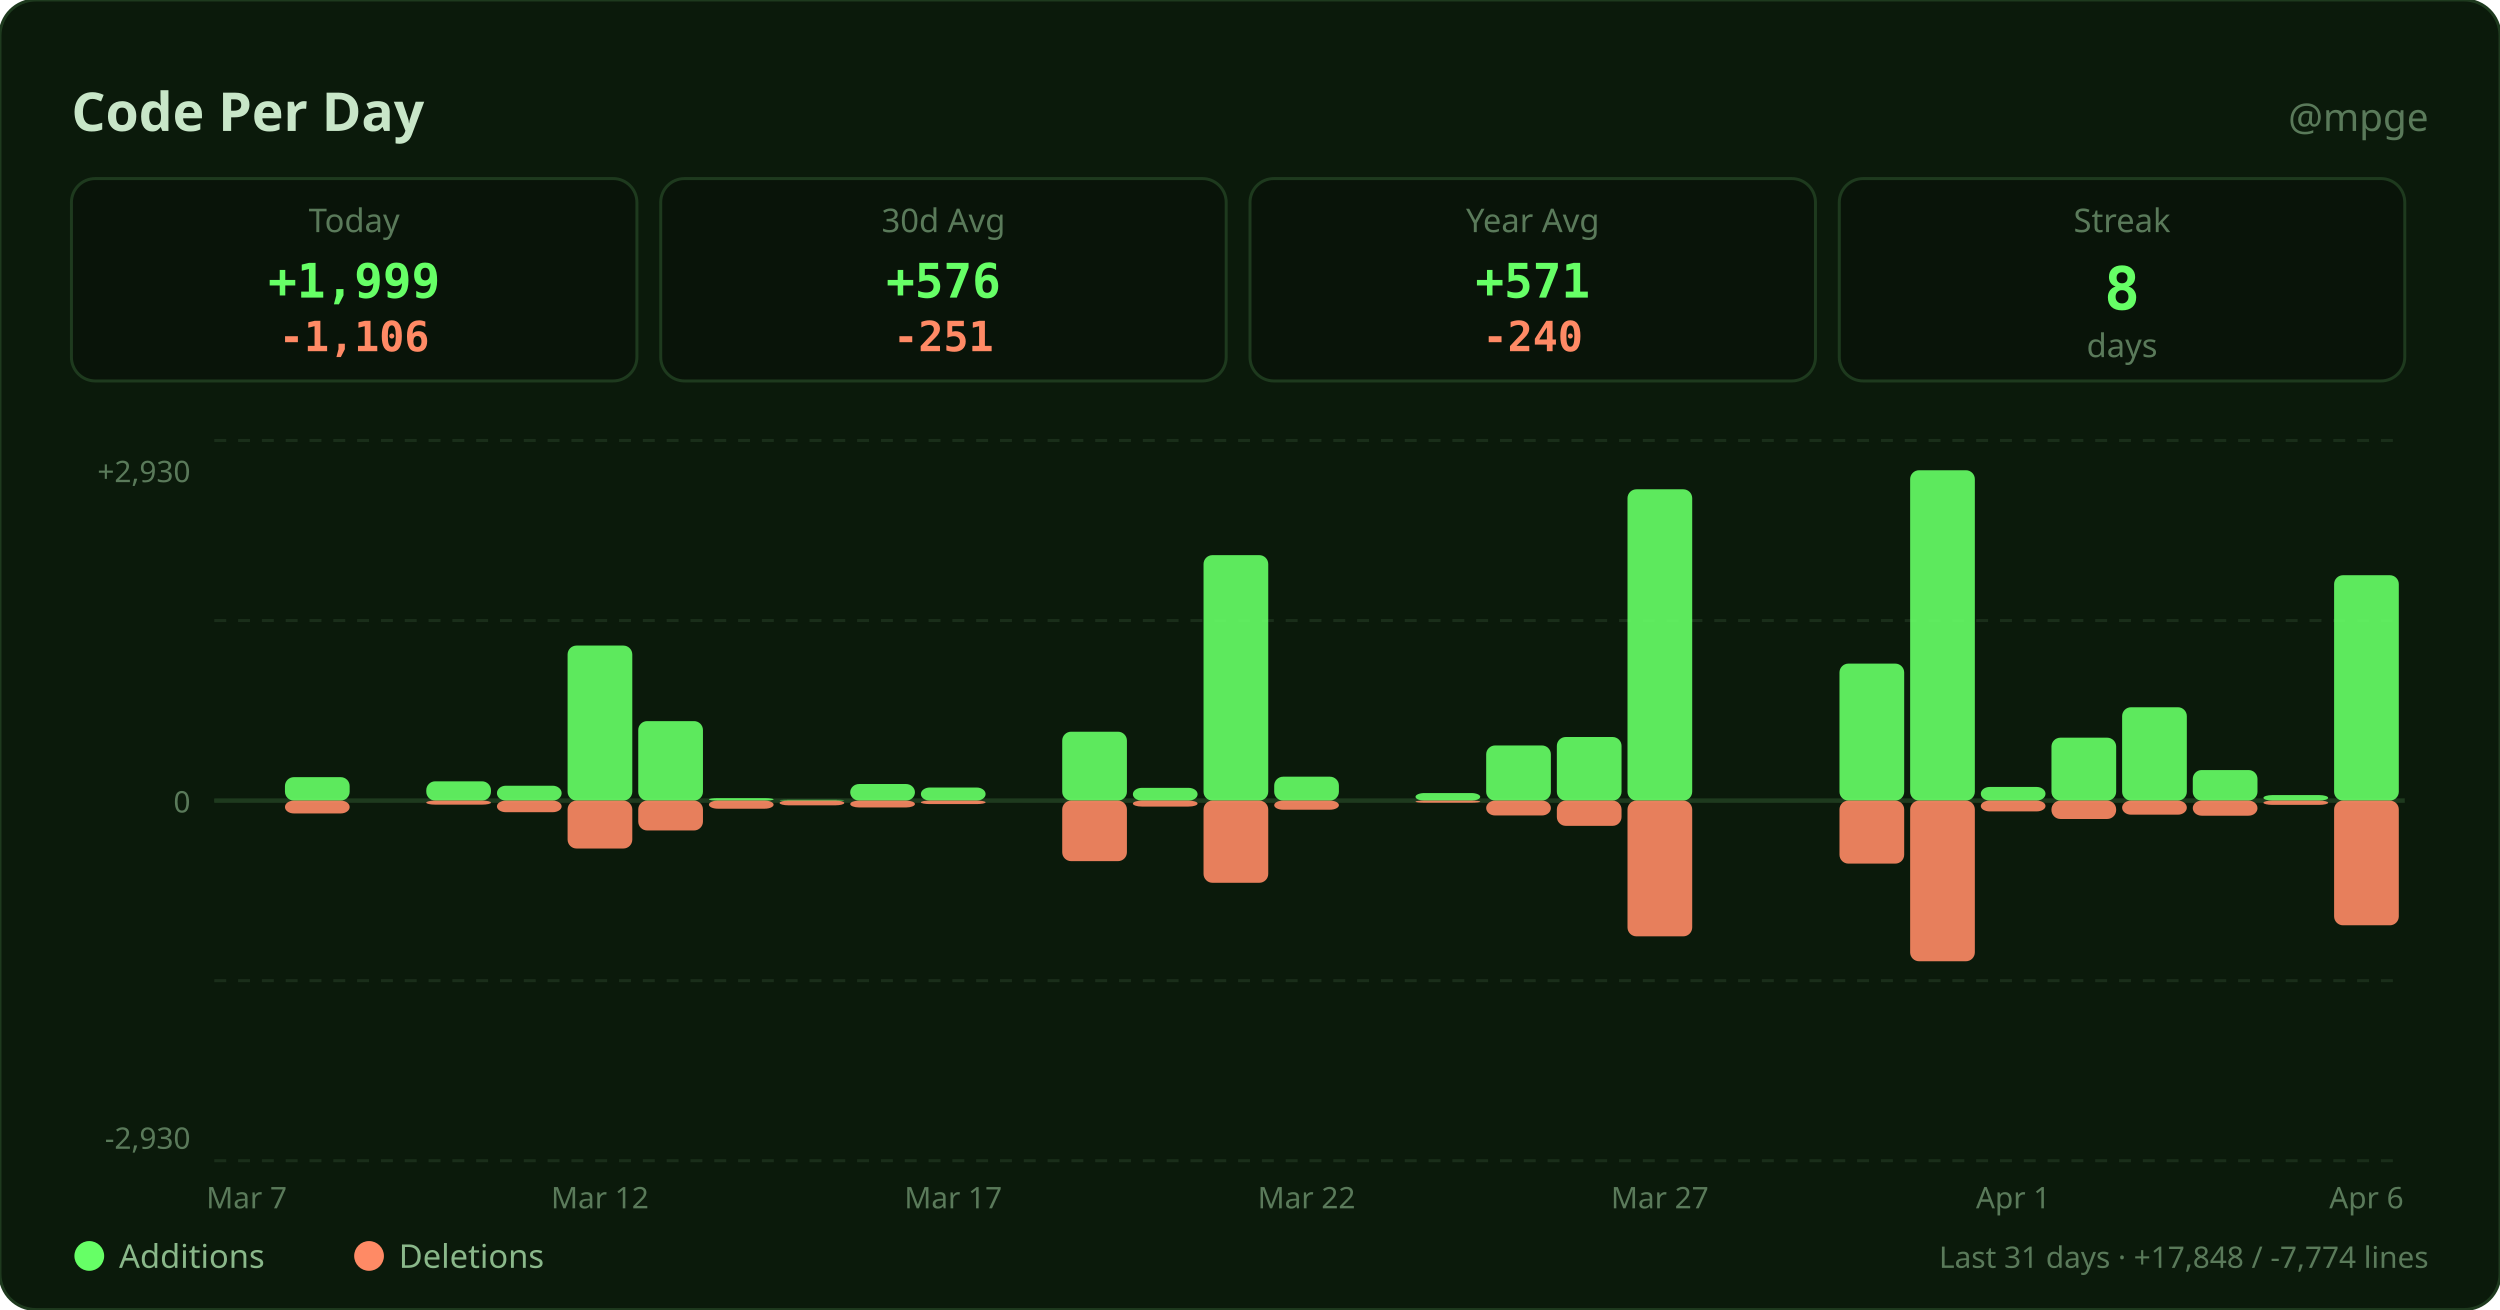
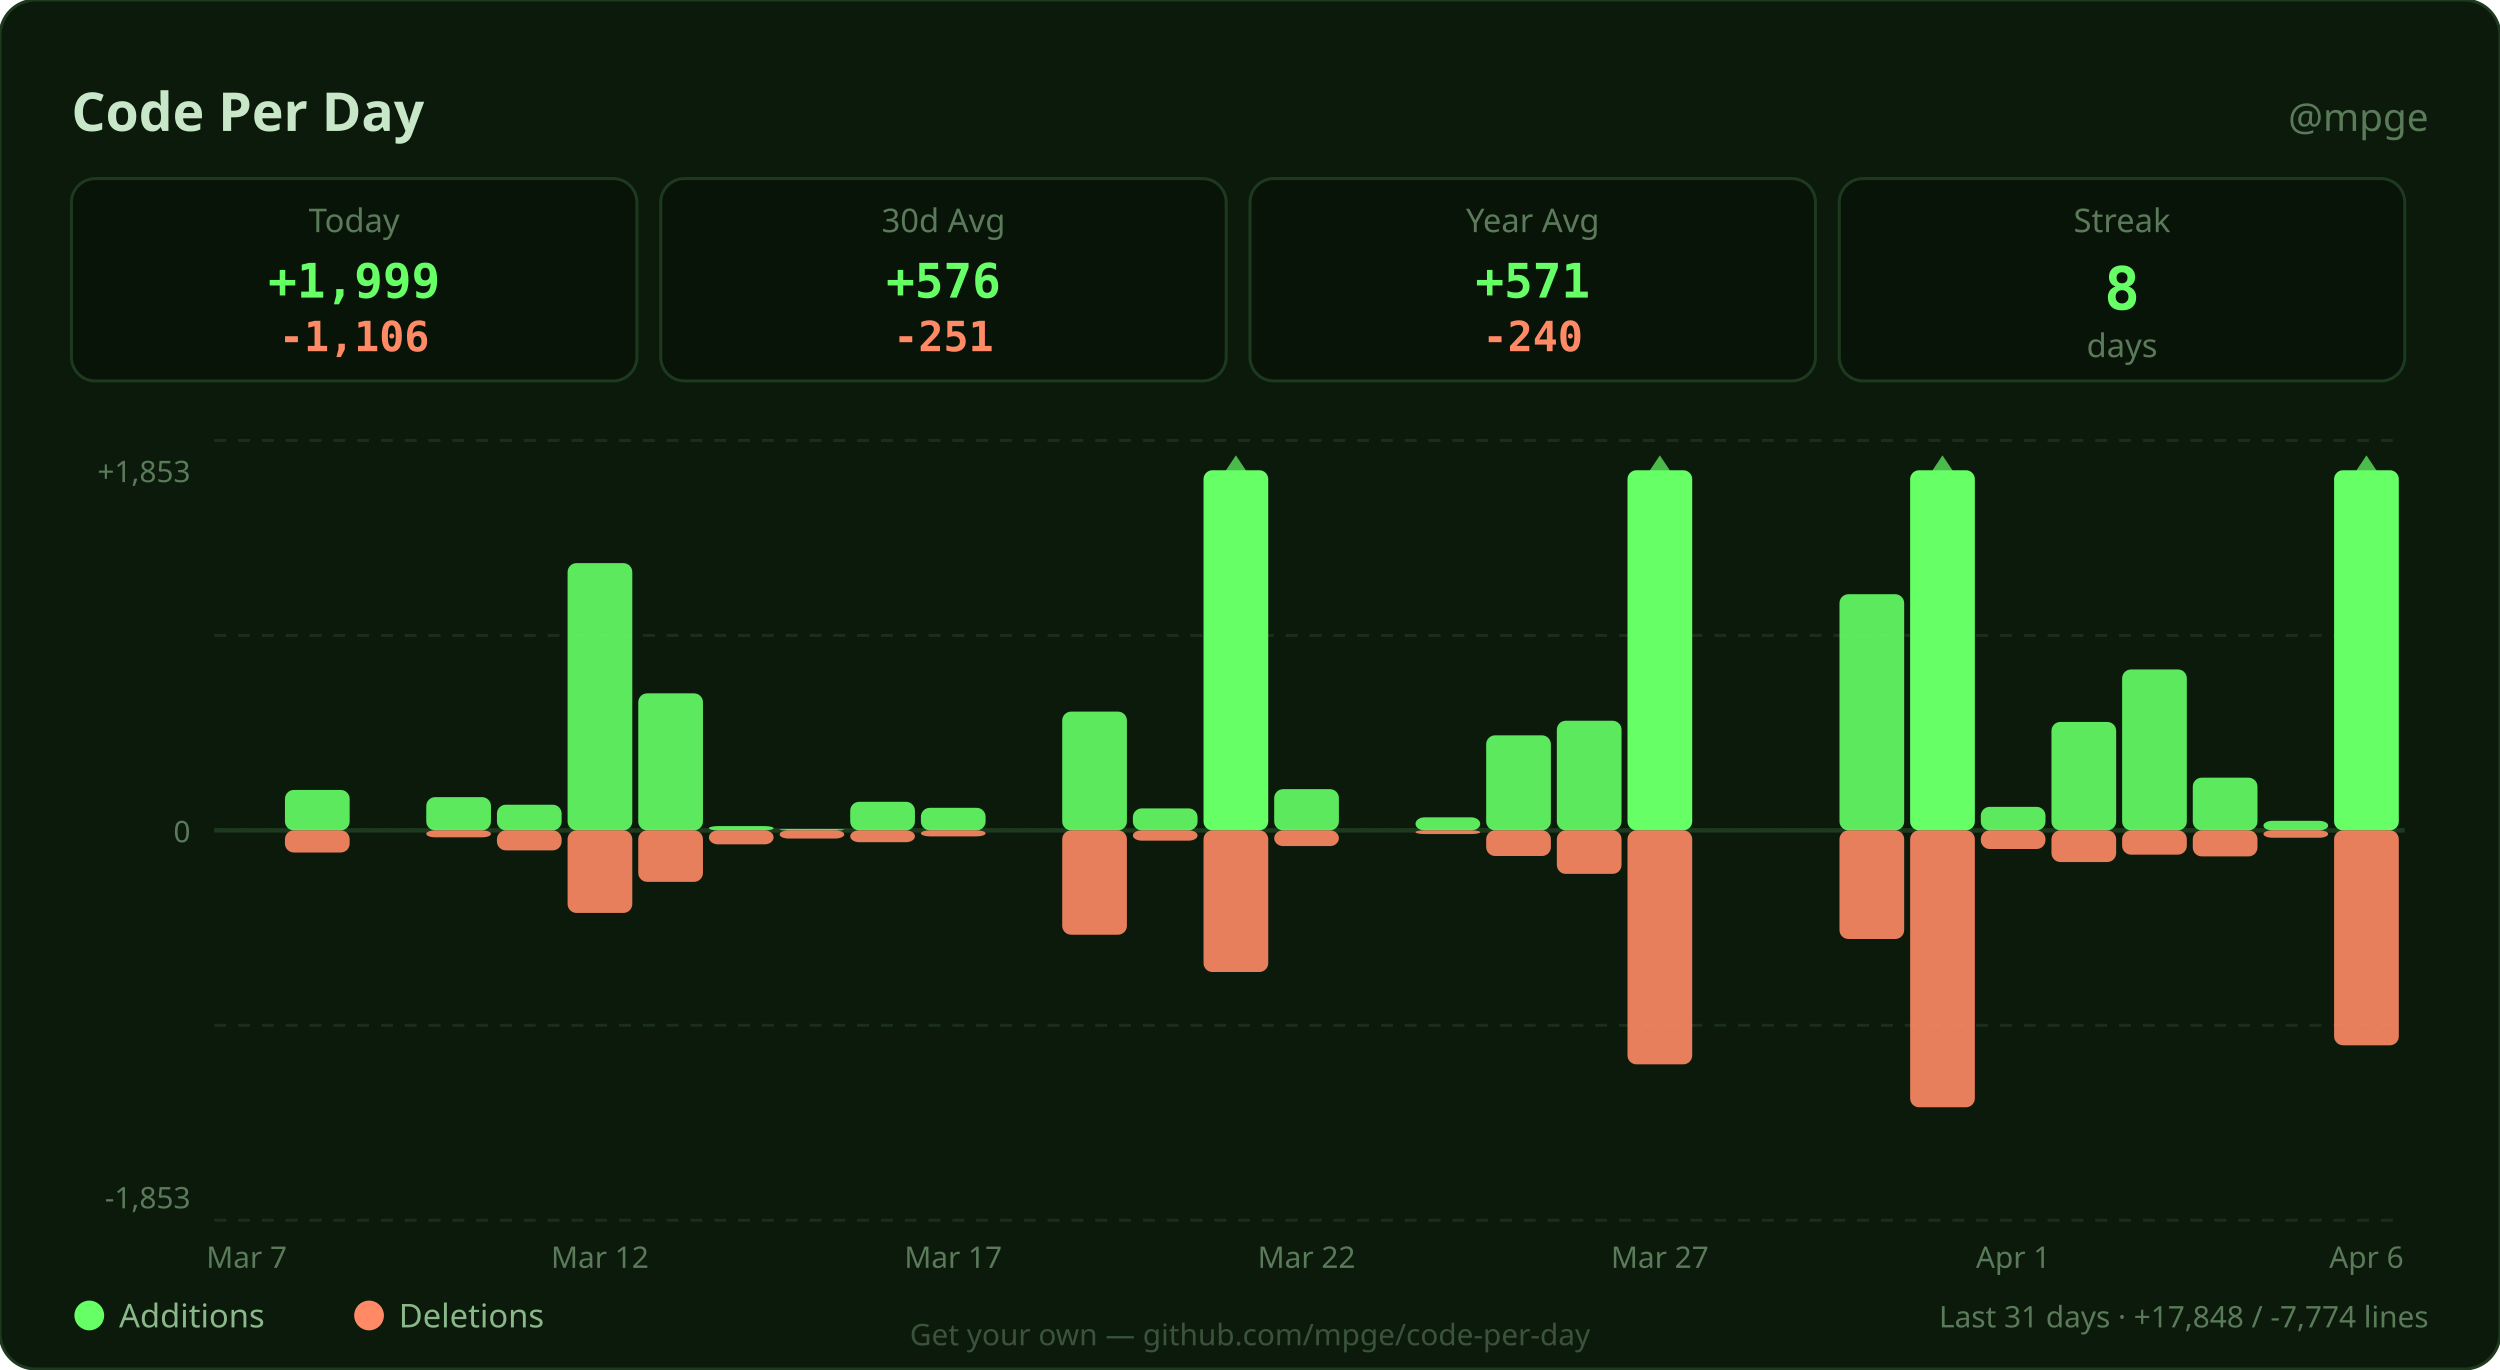
- <svg xmlns="http://www.w3.org/2000/svg" width="840" height="440" viewBox="0 0 840 440">
+ <svg xmlns="http://www.w3.org/2000/svg" width="840" height="460" viewBox="0 0 840 460">
  <style>
      @keyframes fadeInUp {
        from { opacity: 0; transform: translateY(12px); }
        to   { opacity: 1; transform: translateY(0); }
      }
      @keyframes growBar {
        from { transform: scaleY(0); }
        to   { transform: scaleY(1); }
      }
      .cpd-header  { animation: fadeInUp 0.5s ease both; }
      .cpd-stats   { animation: fadeInUp 0.5s ease 0.15s both; }
      .cpd-chart   { animation: fadeInUp 0.5s ease 0.3s both; }
      .cpd-legend  { animation: fadeInUp 0.5s ease 0.45s both; }
    </style>
-   <rect width="840" height="440" rx="12" fill="#0b1a0b" stroke="#1e3a1e" stroke-width="1" />
+   <rect width="840" height="460" rx="12" fill="#0b1a0b" stroke="#1e3a1e" stroke-width="1" />
  <g class="cpd-header">
-     <text x="24" y="44" fill="#c8e6c8" font-size="18" font-family="'Segoe UI', sans-serif" font-weight="700">Code Per Day</text>
+     <a href="https://github.com/mpge/code-per-day" target="_blank">
+       <text x="24" y="44" fill="#c8e6c8" font-size="18" font-family="'Segoe UI', sans-serif" font-weight="700">Code Per Day</text>
+     </a>
    <text x="816" y="44" fill="#5a7a5a" font-size="13" font-family="'Segoe UI', sans-serif" text-anchor="end" font-weight="500">@mpge</text>
  </g>
  <g class="cpd-stats">
    <rect x="24" y="60" width="190" height="68" rx="8" fill="#091409" stroke="#1e3a1e" stroke-width="1" />
    <text x="119" y="78" fill="#5a7a5a" font-size="11" font-family="'Segoe UI', sans-serif" text-anchor="middle" font-weight="500">Today</text>
    <text x="119" y="100" fill="#66ff66" font-size="16" font-family="'Segoe UI Mono', 'Cascadia Code', monospace" text-anchor="middle" font-weight="700">+1,999</text>
    <text x="119" y="118" fill="#ff8a65" font-size="14" font-family="'Segoe UI Mono', 'Cascadia Code', monospace" text-anchor="middle" font-weight="600">-1,106</text>
    <rect x="222" y="60" width="190" height="68" rx="8" fill="#091409" stroke="#1e3a1e" stroke-width="1" />
    <text x="317" y="78" fill="#5a7a5a" font-size="11" font-family="'Segoe UI', sans-serif" text-anchor="middle" font-weight="500">30d Avg</text>
    <text x="317" y="100" fill="#66ff66" font-size="16" font-family="'Segoe UI Mono', 'Cascadia Code', monospace" text-anchor="middle" font-weight="700">+576</text>
    <text x="317" y="118" fill="#ff8a65" font-size="14" font-family="'Segoe UI Mono', 'Cascadia Code', monospace" text-anchor="middle" font-weight="600">-251</text>
    <rect x="420" y="60" width="190" height="68" rx="8" fill="#091409" stroke="#1e3a1e" stroke-width="1" />
    <text x="515" y="78" fill="#5a7a5a" font-size="11" font-family="'Segoe UI', sans-serif" text-anchor="middle" font-weight="500">Year Avg</text>
    <text x="515" y="100" fill="#66ff66" font-size="16" font-family="'Segoe UI Mono', 'Cascadia Code', monospace" text-anchor="middle" font-weight="700">+571</text>
    <text x="515" y="118" fill="#ff8a65" font-size="14" font-family="'Segoe UI Mono', 'Cascadia Code', monospace" text-anchor="middle" font-weight="600">-240</text>
    <rect x="618" y="60" width="190" height="68" rx="8" fill="#091409" stroke="#1e3a1e" stroke-width="1" />
    <text x="713" y="78" fill="#5a7a5a" font-size="11" font-family="'Segoe UI', sans-serif" text-anchor="middle" font-weight="500">Streak</text>
    <text x="713" y="104" fill="#66ff66" font-size="20" font-family="'Segoe UI Mono', 'Cascadia Code', monospace" text-anchor="middle" font-weight="700">8</text>
    <text x="713" y="120" fill="#5a7a5a" font-size="11" font-family="'Segoe UI', sans-serif" text-anchor="middle">days</text>
  </g>
  <g class="cpd-chart">
    <line x1="72" y1="148" x2="808" y2="148" stroke="#1a2e1a" stroke-width="1" stroke-dasharray="4,4" />
-     <line x1="72" y1="208.5" x2="808" y2="208.5" stroke="#1a2e1a" stroke-width="1" stroke-dasharray="4,4" />
-     <line x1="72" y1="269" x2="808" y2="269" stroke="#1a2e1a" stroke-width="1" stroke-dasharray="4,4" />
-     <line x1="72" y1="329.5" x2="808" y2="329.5" stroke="#1a2e1a" stroke-width="1" stroke-dasharray="4,4" />
-     <line x1="72" y1="390" x2="808" y2="390" stroke="#1a2e1a" stroke-width="1" stroke-dasharray="4,4" />
-     <line x1="72" y1="269" x2="808" y2="269" stroke="#1e3a1e" stroke-width="1.5" />
-     <text x="64" y="162" fill="#5a7a5a" font-size="10" font-family="'Segoe UI', sans-serif" text-anchor="end">+2,930</text>
-     <text x="64" y="386" fill="#5a7a5a" font-size="10" font-family="'Segoe UI', sans-serif" text-anchor="end">-2,930</text>
-     <text x="64" y="273" fill="#5a7a5a" font-size="10" font-family="'Segoe UI', sans-serif" text-anchor="end">0</text>
-     <rect x="95.742" y="261.12" width="21.742" height="7.88" fill="#66ff66" rx="3" opacity="0.9" />
-     <rect x="95.742" y="269" width="21.742" height="4.319" fill="#ff8a65" rx="3" opacity="0.9" />
-     <rect x="143.226" y="262.522" width="21.742" height="6.478" fill="#66ff66" rx="3" opacity="0.9" />
-     <rect x="143.226" y="269" width="21.742" height="1.364" fill="#ff8a65" rx="3" opacity="0.9" />
-     <rect x="166.968" y="263.999" width="21.742" height="5.001" fill="#66ff66" rx="3" opacity="0.9" />
-     <rect x="166.968" y="269" width="21.742" height="3.902" fill="#ff8a65" rx="3" opacity="0.9" />
-     <rect x="190.71" y="216.91" width="21.742" height="52.09" fill="#66ff66" rx="3" opacity="0.9" />
-     <rect x="190.71" y="269" width="21.742" height="16.101" fill="#ff8a65" rx="3" opacity="0.9" />
-     <rect x="214.452" y="242.292" width="21.742" height="26.708" fill="#66ff66" rx="3" opacity="0.9" />
-     <rect x="214.452" y="269" width="21.742" height="10.039" fill="#ff8a65" rx="3" opacity="0.9" />
-     <rect x="238.194" y="268.167" width="21.742" height="0.833" fill="#66ff66" rx="3" opacity="0.9" />
-     <rect x="238.194" y="269" width="21.742" height="2.728" fill="#ff8a65" rx="3" opacity="0.9" />
-     <rect x="261.935" y="268.735" width="21.742" height="0.265" fill="#66ff66" rx="3" opacity="0.9" />
-     <rect x="261.935" y="269" width="21.742" height="1.591" fill="#ff8a65" rx="3" opacity="0.9" />
-     <rect x="285.677" y="263.431" width="21.742" height="5.569" fill="#66ff66" rx="3" opacity="0.9" />
-     <rect x="285.677" y="269" width="21.742" height="2.311" fill="#ff8a65" rx="3" opacity="0.9" />
-     <rect x="309.419" y="264.605" width="21.742" height="4.395" fill="#66ff66" rx="3" opacity="0.9" />
-     <rect x="309.419" y="269" width="21.742" height="1.174" fill="#ff8a65" rx="3" opacity="0.9" />
-     <rect x="356.903" y="245.853" width="21.742" height="23.147" fill="#66ff66" rx="3" opacity="0.9" />
-     <rect x="356.903" y="269" width="21.742" height="20.344" fill="#ff8a65" rx="3" opacity="0.9" />
-     <rect x="380.645" y="264.719" width="21.742" height="4.281" fill="#66ff66" rx="3" opacity="0.9" />
-     <rect x="380.645" y="269" width="21.742" height="2.008" fill="#ff8a65" rx="3" opacity="0.9" />
-     <rect x="404.387" y="186.527" width="21.742" height="82.473" fill="#66ff66" rx="3" opacity="0.9" />
-     <rect x="404.387" y="269" width="21.742" height="27.617" fill="#ff8a65" rx="3" opacity="0.9" />
-     <rect x="428.129" y="260.969" width="21.742" height="8.031" fill="#66ff66" rx="3" opacity="0.9" />
-     <rect x="428.129" y="269" width="21.742" height="3.069" fill="#ff8a65" rx="3" opacity="0.9" />
-     <rect x="475.613" y="266.462" width="21.742" height="2.538" fill="#66ff66" rx="3" opacity="0.9" />
-     <rect x="475.613" y="269" width="21.742" height="0.72" fill="#ff8a65" rx="3" opacity="0.9" />
-     <rect x="499.355" y="250.475" width="21.742" height="18.525" fill="#66ff66" rx="3" opacity="0.9" />
-     <rect x="499.355" y="269" width="21.742" height="5.001" fill="#ff8a65" rx="3" opacity="0.9" />
-     <rect x="523.097" y="247.633" width="21.742" height="21.367" fill="#66ff66" rx="3" opacity="0.9" />
-     <rect x="523.097" y="269" width="21.742" height="8.486" fill="#ff8a65" rx="3" opacity="0.9" />
-     <rect x="546.839" y="164.402" width="21.742" height="104.598" fill="#66ff66" rx="3" opacity="0.9" />
-     <rect x="546.839" y="269" width="21.742" height="45.612" fill="#ff8a65" rx="3" opacity="0.9" />
-     <rect x="618.065" y="222.971" width="21.742" height="46.029" fill="#66ff66" rx="3" opacity="0.9" />
-     <rect x="618.065" y="269" width="21.742" height="21.177" fill="#ff8a65" rx="3" opacity="0.9" />
-     <rect x="641.806" y="158" width="21.742" height="111" fill="#66ff66" rx="3" opacity="0.9" />
-     <rect x="641.806" y="269" width="21.742" height="53.985" fill="#ff8a65" rx="3" opacity="0.9" />
-     <rect x="665.548" y="264.416" width="21.742" height="4.584" fill="#66ff66" rx="3" opacity="0.9" />
-     <rect x="665.548" y="269" width="21.742" height="3.637" fill="#ff8a65" rx="3" opacity="0.9" />
-     <rect x="689.29" y="247.861" width="21.742" height="21.139" fill="#66ff66" rx="3" opacity="0.9" />
-     <rect x="689.29" y="269" width="21.742" height="6.175" fill="#ff8a65" rx="3" opacity="0.9" />
-     <rect x="713.032" y="237.632" width="21.742" height="31.368" fill="#66ff66" rx="3" opacity="0.9" />
-     <rect x="713.032" y="269" width="21.742" height="4.735" fill="#ff8a65" rx="3" opacity="0.9" />
-     <rect x="736.774" y="258.733" width="21.742" height="10.267" fill="#66ff66" rx="3" opacity="0.9" />
-     <rect x="736.774" y="269" width="21.742" height="5.076" fill="#ff8a65" rx="3" opacity="0.9" />
-     <rect x="760.516" y="267.144" width="21.742" height="1.856" fill="#66ff66" rx="3" opacity="0.9" />
-     <rect x="760.516" y="269" width="21.742" height="1.44" fill="#ff8a65" rx="3" opacity="0.9" />
-     <rect x="784.258" y="193.27" width="21.742" height="75.73" fill="#66ff66" rx="3" opacity="0.9" />
-     <rect x="784.258" y="269" width="21.742" height="41.9" fill="#ff8a65" rx="3" opacity="0.9" />
-     <text x="82.871" y="406" fill="#5a7a5a" font-size="10" font-family="'Segoe UI', sans-serif" text-anchor="middle">Mar 7</text>
-     <text x="201.581" y="406" fill="#5a7a5a" font-size="10" font-family="'Segoe UI', sans-serif" text-anchor="middle">Mar 12</text>
-     <text x="320.29" y="406" fill="#5a7a5a" font-size="10" font-family="'Segoe UI', sans-serif" text-anchor="middle">Mar 17</text>
-     <text x="439" y="406" fill="#5a7a5a" font-size="10" font-family="'Segoe UI', sans-serif" text-anchor="middle">Mar 22</text>
-     <text x="557.71" y="406" fill="#5a7a5a" font-size="10" font-family="'Segoe UI', sans-serif" text-anchor="middle">Mar 27</text>
-     <text x="676.419" y="406" fill="#5a7a5a" font-size="10" font-family="'Segoe UI', sans-serif" text-anchor="middle">Apr 1</text>
-     <text x="795.129" y="406" fill="#5a7a5a" font-size="10" font-family="'Segoe UI', sans-serif" text-anchor="middle">Apr 6</text>
+     <line x1="72" y1="213.5" x2="808" y2="213.5" stroke="#1a2e1a" stroke-width="1" stroke-dasharray="4,4" />
+     <line x1="72" y1="279" x2="808" y2="279" stroke="#1a2e1a" stroke-width="1" stroke-dasharray="4,4" />
+     <line x1="72" y1="344.5" x2="808" y2="344.5" stroke="#1a2e1a" stroke-width="1" stroke-dasharray="4,4" />
+     <line x1="72" y1="410" x2="808" y2="410" stroke="#1a2e1a" stroke-width="1" stroke-dasharray="4,4" />
+     <line x1="72" y1="279" x2="808" y2="279" stroke="#1e3a1e" stroke-width="1.5" />
+     <text x="64" y="162" fill="#5a7a5a" font-size="10" font-family="'Segoe UI', sans-serif" text-anchor="end">+1,853</text>
+     <text x="64" y="406" fill="#5a7a5a" font-size="10" font-family="'Segoe UI', sans-serif" text-anchor="end">-1,853</text>
+     <text x="64" y="283" fill="#5a7a5a" font-size="10" font-family="'Segoe UI', sans-serif" text-anchor="end">0</text>
+     <rect x="95.742" y="265.418" width="21.742" height="13.582" fill="#66ff66" rx="3" opacity="0.9" />
+     <rect x="95.742" y="279" width="21.742" height="7.444" fill="#ff8a65" rx="3" opacity="0.9" />
+     <rect x="143.226" y="267.834" width="21.742" height="11.166" fill="#66ff66" rx="3" opacity="0.9" />
+     <rect x="143.226" y="279" width="21.742" height="2.351" fill="#ff8a65" rx="3" opacity="0.9" />
+     <rect x="166.968" y="270.38" width="21.742" height="8.62" fill="#66ff66" rx="3" opacity="0.9" />
+     <rect x="166.968" y="279" width="21.742" height="6.726" fill="#ff8a65" rx="3" opacity="0.9" />
+     <rect x="190.71" y="189.213" width="21.742" height="89.787" fill="#66ff66" rx="3" opacity="0.9" />
+     <rect x="190.71" y="279" width="21.742" height="27.752" fill="#ff8a65" rx="3" opacity="0.9" />
+     <rect x="214.452" y="232.964" width="21.742" height="46.036" fill="#66ff66" rx="3" opacity="0.9" />
+     <rect x="214.452" y="279" width="21.742" height="17.304" fill="#ff8a65" rx="3" opacity="0.9" />
+     <rect x="238.194" y="277.563" width="21.742" height="1.437" fill="#66ff66" rx="3" opacity="0.9" />
+     <rect x="238.194" y="279" width="21.742" height="4.702" fill="#ff8a65" rx="3" opacity="0.9" />
+     <rect x="261.935" y="278.543" width="21.742" height="0.457" fill="#66ff66" rx="3" opacity="0.9" />
+     <rect x="261.935" y="279" width="21.742" height="2.743" fill="#ff8a65" rx="3" opacity="0.9" />
+     <rect x="285.677" y="269.401" width="21.742" height="9.599" fill="#66ff66" rx="3" opacity="0.9" />
+     <rect x="285.677" y="279" width="21.742" height="3.983" fill="#ff8a65" rx="3" opacity="0.9" />
+     <rect x="309.419" y="271.425" width="21.742" height="7.575" fill="#66ff66" rx="3" opacity="0.9" />
+     <rect x="309.419" y="279" width="21.742" height="2.024" fill="#ff8a65" rx="3" opacity="0.9" />
+     <rect x="356.903" y="239.102" width="21.742" height="39.898" fill="#66ff66" rx="3" opacity="0.9" />
+     <rect x="356.903" y="279" width="21.742" height="35.066" fill="#ff8a65" rx="3" opacity="0.9" />
+     <rect x="380.645" y="271.621" width="21.742" height="7.379" fill="#66ff66" rx="3" opacity="0.9" />
+     <rect x="380.645" y="279" width="21.742" height="3.461" fill="#ff8a65" rx="3" opacity="0.9" />
+     <rect x="404.387" y="158" width="21.742" height="121" fill="#66ff66" rx="3" opacity="1" />
+     <polygon points="411.258,159 419.258,159 415.258,153" fill="#66ff66" opacity="0.7" />
+     <rect x="404.387" y="279" width="21.742" height="47.603" fill="#ff8a65" rx="3" opacity="0.9" />
+     <rect x="428.129" y="265.157" width="21.742" height="13.843" fill="#66ff66" rx="3" opacity="0.9" />
+     <rect x="428.129" y="279" width="21.742" height="5.289" fill="#ff8a65" rx="3" opacity="0.9" />
+     <rect x="475.613" y="274.625" width="21.742" height="4.375" fill="#66ff66" rx="3" opacity="0.9" />
+     <rect x="475.613" y="279" width="21.742" height="1.241" fill="#ff8a65" rx="3" opacity="0.9" />
+     <rect x="499.355" y="247.069" width="21.742" height="31.931" fill="#66ff66" rx="3" opacity="0.9" />
+     <rect x="499.355" y="279" width="21.742" height="8.62" fill="#ff8a65" rx="3" opacity="0.9" />
+     <rect x="523.097" y="242.171" width="21.742" height="36.829" fill="#66ff66" rx="3" opacity="0.9" />
+     <rect x="523.097" y="279" width="21.742" height="14.627" fill="#ff8a65" rx="3" opacity="0.9" />
+     <rect x="546.839" y="158" width="21.742" height="121" fill="#66ff66" rx="3" opacity="1" />
+     <polygon points="553.71,159 561.71,159 557.71,153" fill="#66ff66" opacity="0.7" />
+     <rect x="546.839" y="279" width="21.742" height="78.621" fill="#ff8a65" rx="3" opacity="0.9" />
+     <rect x="618.065" y="199.661" width="21.742" height="79.339" fill="#66ff66" rx="3" opacity="0.9" />
+     <rect x="618.065" y="279" width="21.742" height="36.502" fill="#ff8a65" rx="3" opacity="0.9" />
+     <rect x="641.806" y="158" width="21.742" height="121" fill="#66ff66" rx="3" opacity="1" />
+     <polygon points="648.677,159 656.677,159 652.677,153" fill="#66ff66" opacity="0.7" />
+     <rect x="641.806" y="279" width="21.742" height="93.052" fill="#ff8a65" rx="3" opacity="0.9" />
+     <rect x="665.548" y="271.099" width="21.742" height="7.901" fill="#66ff66" rx="3" opacity="0.9" />
+     <rect x="665.548" y="279" width="21.742" height="6.269" fill="#ff8a65" rx="3" opacity="0.9" />
+     <rect x="689.29" y="242.563" width="21.742" height="36.437" fill="#66ff66" rx="3" opacity="0.9" />
+     <rect x="689.29" y="279" width="21.742" height="10.644" fill="#ff8a65" rx="3" opacity="0.9" />
+     <rect x="713.032" y="224.932" width="21.742" height="54.068" fill="#66ff66" rx="3" opacity="0.9" />
+     <rect x="713.032" y="279" width="21.742" height="8.162" fill="#ff8a65" rx="3" opacity="0.9" />
+     <rect x="736.774" y="261.304" width="21.742" height="17.696" fill="#66ff66" rx="3" opacity="0.9" />
+     <rect x="736.774" y="279" width="21.742" height="8.75" fill="#ff8a65" rx="3" opacity="0.9" />
+     <rect x="760.516" y="275.8" width="21.742" height="3.2" fill="#66ff66" rx="3" opacity="0.9" />
+     <rect x="760.516" y="279" width="21.742" height="2.481" fill="#ff8a65" rx="3" opacity="0.9" />
+     <rect x="784.258" y="158" width="21.742" height="121" fill="#66ff66" rx="3" opacity="1" />
+     <polygon points="791.129,159 799.129,159 795.129,153" fill="#66ff66" opacity="0.7" />
+     <rect x="784.258" y="279" width="21.742" height="72.221" fill="#ff8a65" rx="3" opacity="0.9" />
+     <text x="82.871" y="426" fill="#5a7a5a" font-size="10" font-family="'Segoe UI', sans-serif" text-anchor="middle">Mar 7</text>
+     <text x="201.581" y="426" fill="#5a7a5a" font-size="10" font-family="'Segoe UI', sans-serif" text-anchor="middle">Mar 12</text>
+     <text x="320.29" y="426" fill="#5a7a5a" font-size="10" font-family="'Segoe UI', sans-serif" text-anchor="middle">Mar 17</text>
+     <text x="439" y="426" fill="#5a7a5a" font-size="10" font-family="'Segoe UI', sans-serif" text-anchor="middle">Mar 22</text>
+     <text x="557.71" y="426" fill="#5a7a5a" font-size="10" font-family="'Segoe UI', sans-serif" text-anchor="middle">Mar 27</text>
+     <text x="676.419" y="426" fill="#5a7a5a" font-size="10" font-family="'Segoe UI', sans-serif" text-anchor="middle">Apr 1</text>
+     <text x="795.129" y="426" fill="#5a7a5a" font-size="10" font-family="'Segoe UI', sans-serif" text-anchor="middle">Apr 6</text>
  </g>
  <g class="cpd-legend">
-     <circle cx="30" cy="422" r="5" fill="#66ff66" />
-     <text x="40" y="426" fill="#8ab88a" font-size="11" font-family="'Segoe UI', sans-serif">Additions</text>
-     <circle cx="124" cy="422" r="5" fill="#ff8a65" />
-     <text x="134" y="426" fill="#8ab88a" font-size="11" font-family="'Segoe UI', sans-serif">Deletions</text>
-     <text x="816" y="426" fill="#5a7a5a" font-size="10" font-family="'Segoe UI', sans-serif" text-anchor="end">Last 31 days · +17,848 / -7,774 lines</text>
+     <circle cx="30" cy="442" r="5" fill="#66ff66" />
+     <text x="40" y="446" fill="#8ab88a" font-size="11" font-family="'Segoe UI', sans-serif">Additions</text>
+     <circle cx="124" cy="442" r="5" fill="#ff8a65" />
+     <text x="134" y="446" fill="#8ab88a" font-size="11" font-family="'Segoe UI', sans-serif">Deletions</text>
+     <text x="816" y="446" fill="#5a7a5a" font-size="10" font-family="'Segoe UI', sans-serif" text-anchor="end">Last 31 days · +17,848 / -7,774 lines</text>
  </g>
+   <a href="https://github.com/mpge/code-per-day" target="_blank">
+     <text x="420" y="452" fill="#5a7a5a" font-size="10" font-family="'Segoe UI', sans-serif" text-anchor="middle" opacity="0.6">Get your own — github.com/mpge/code-per-day</text>
+   </a>
</svg>
